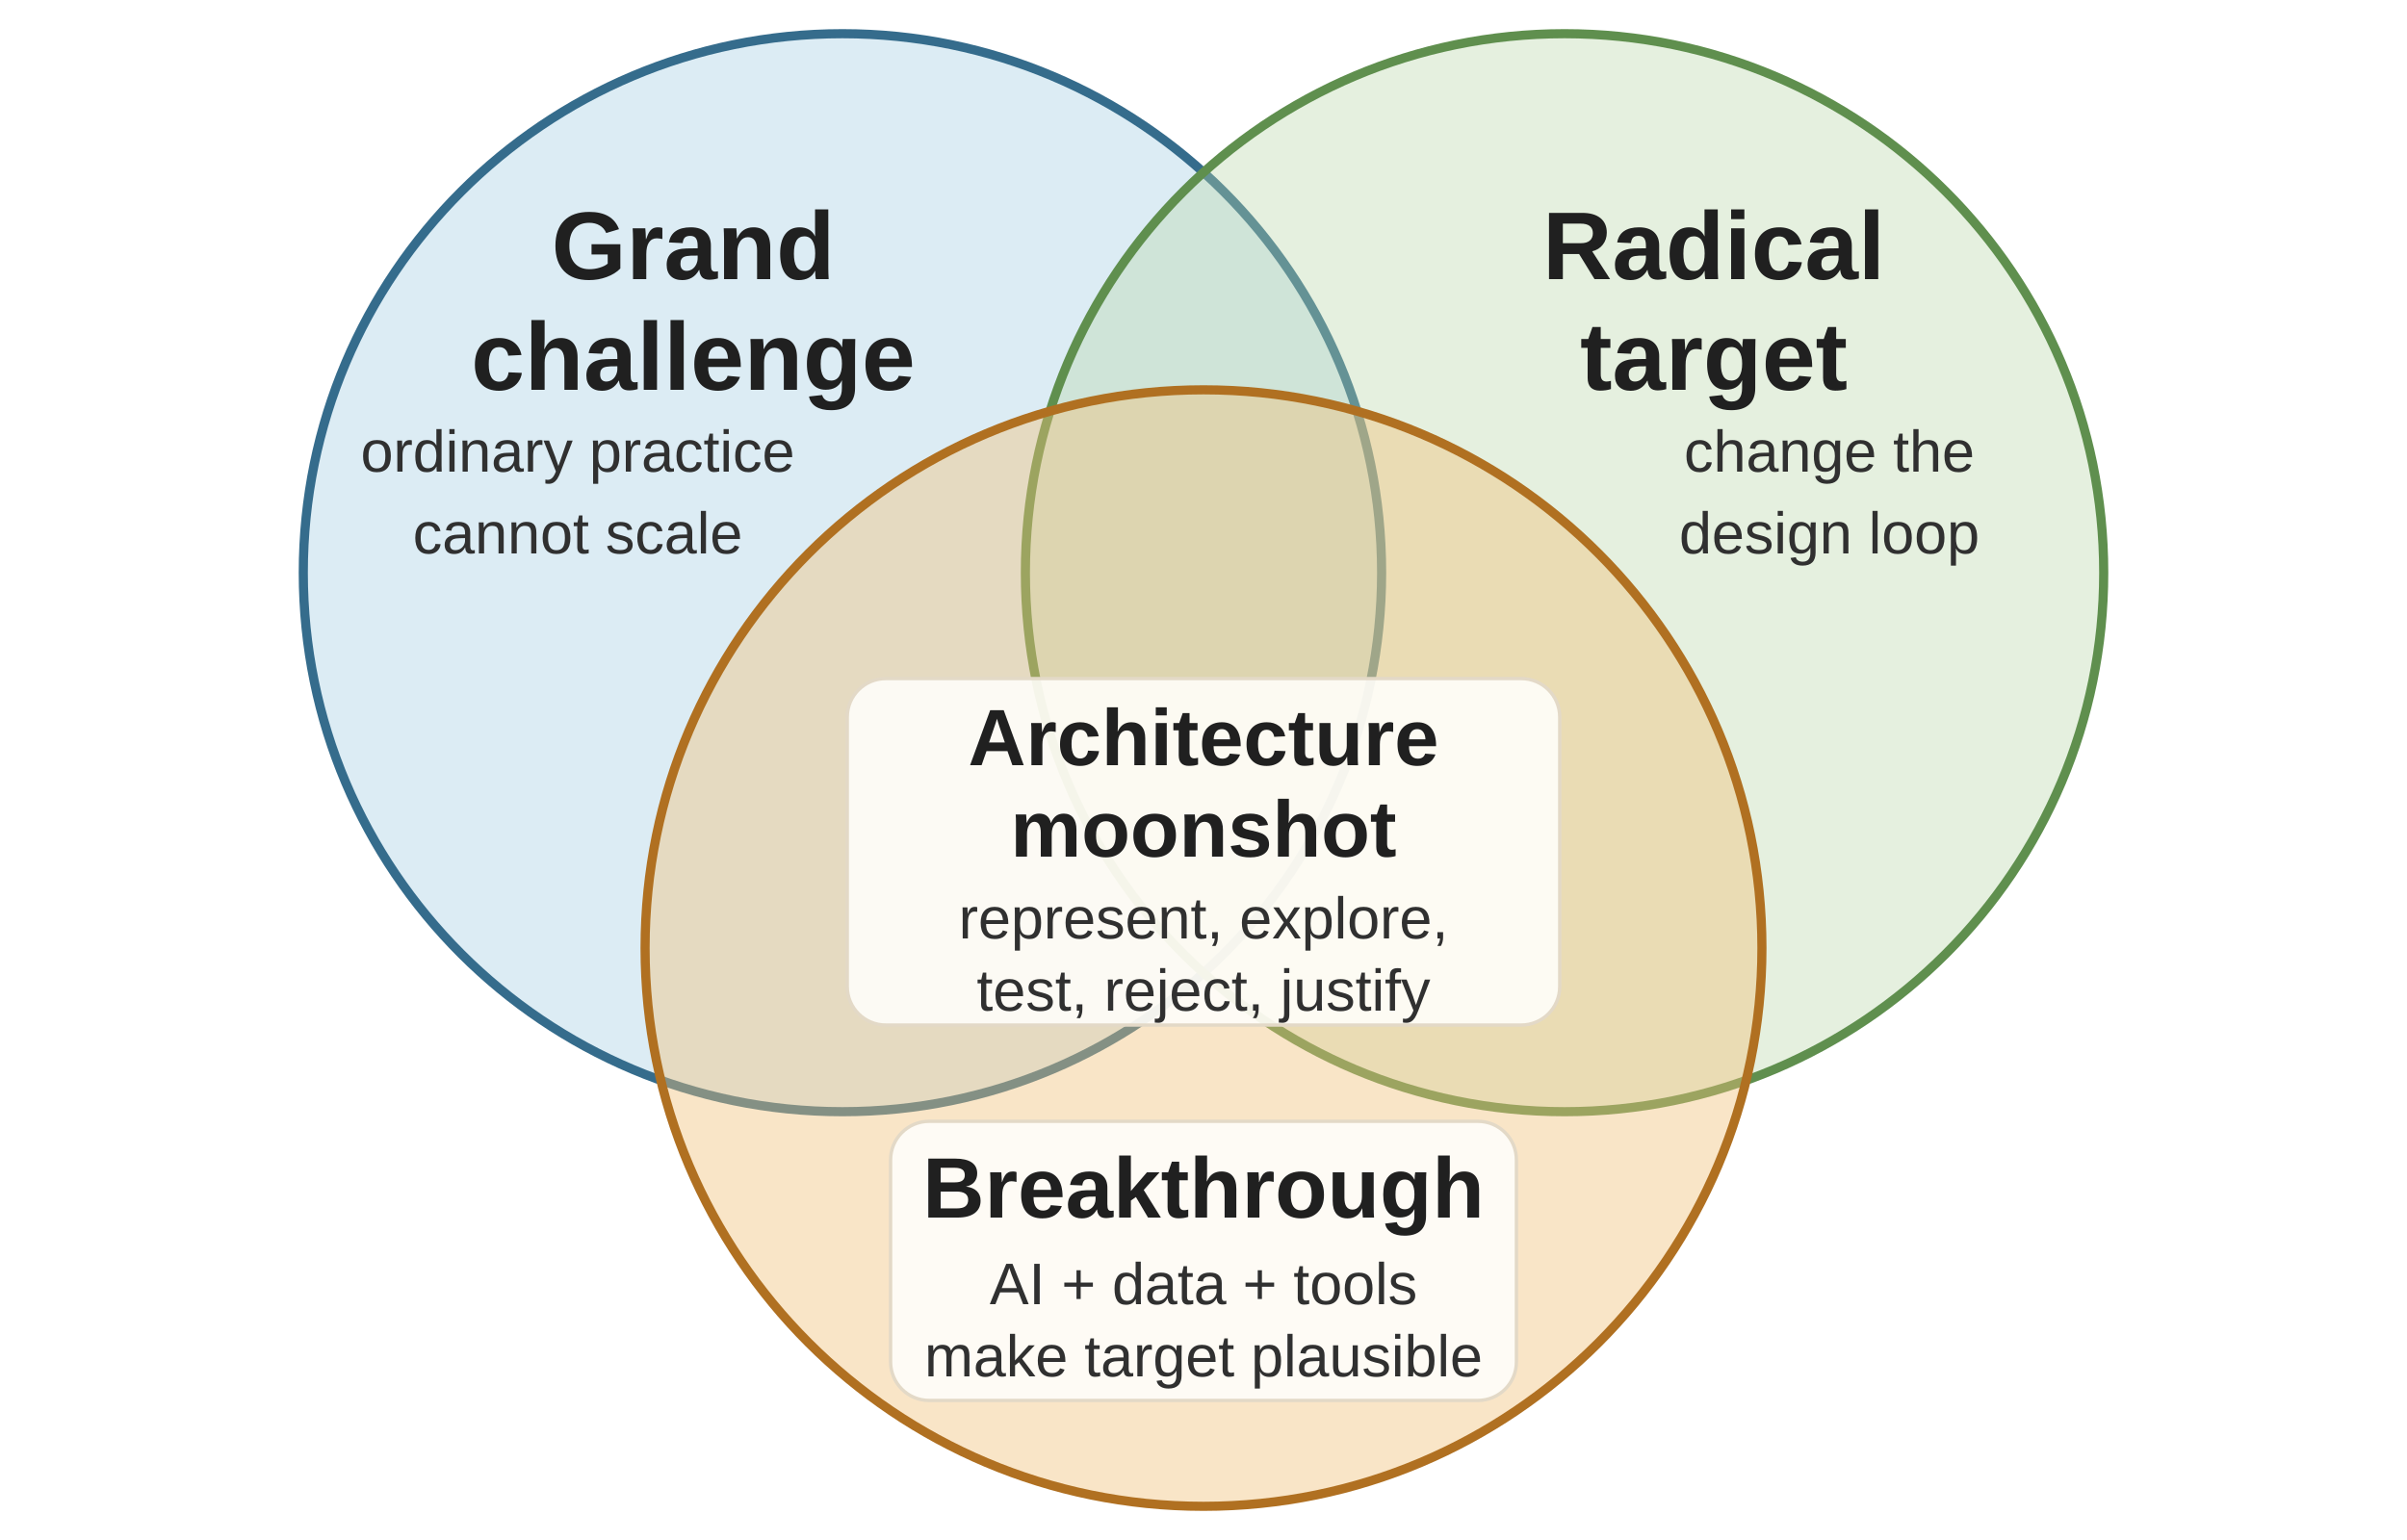
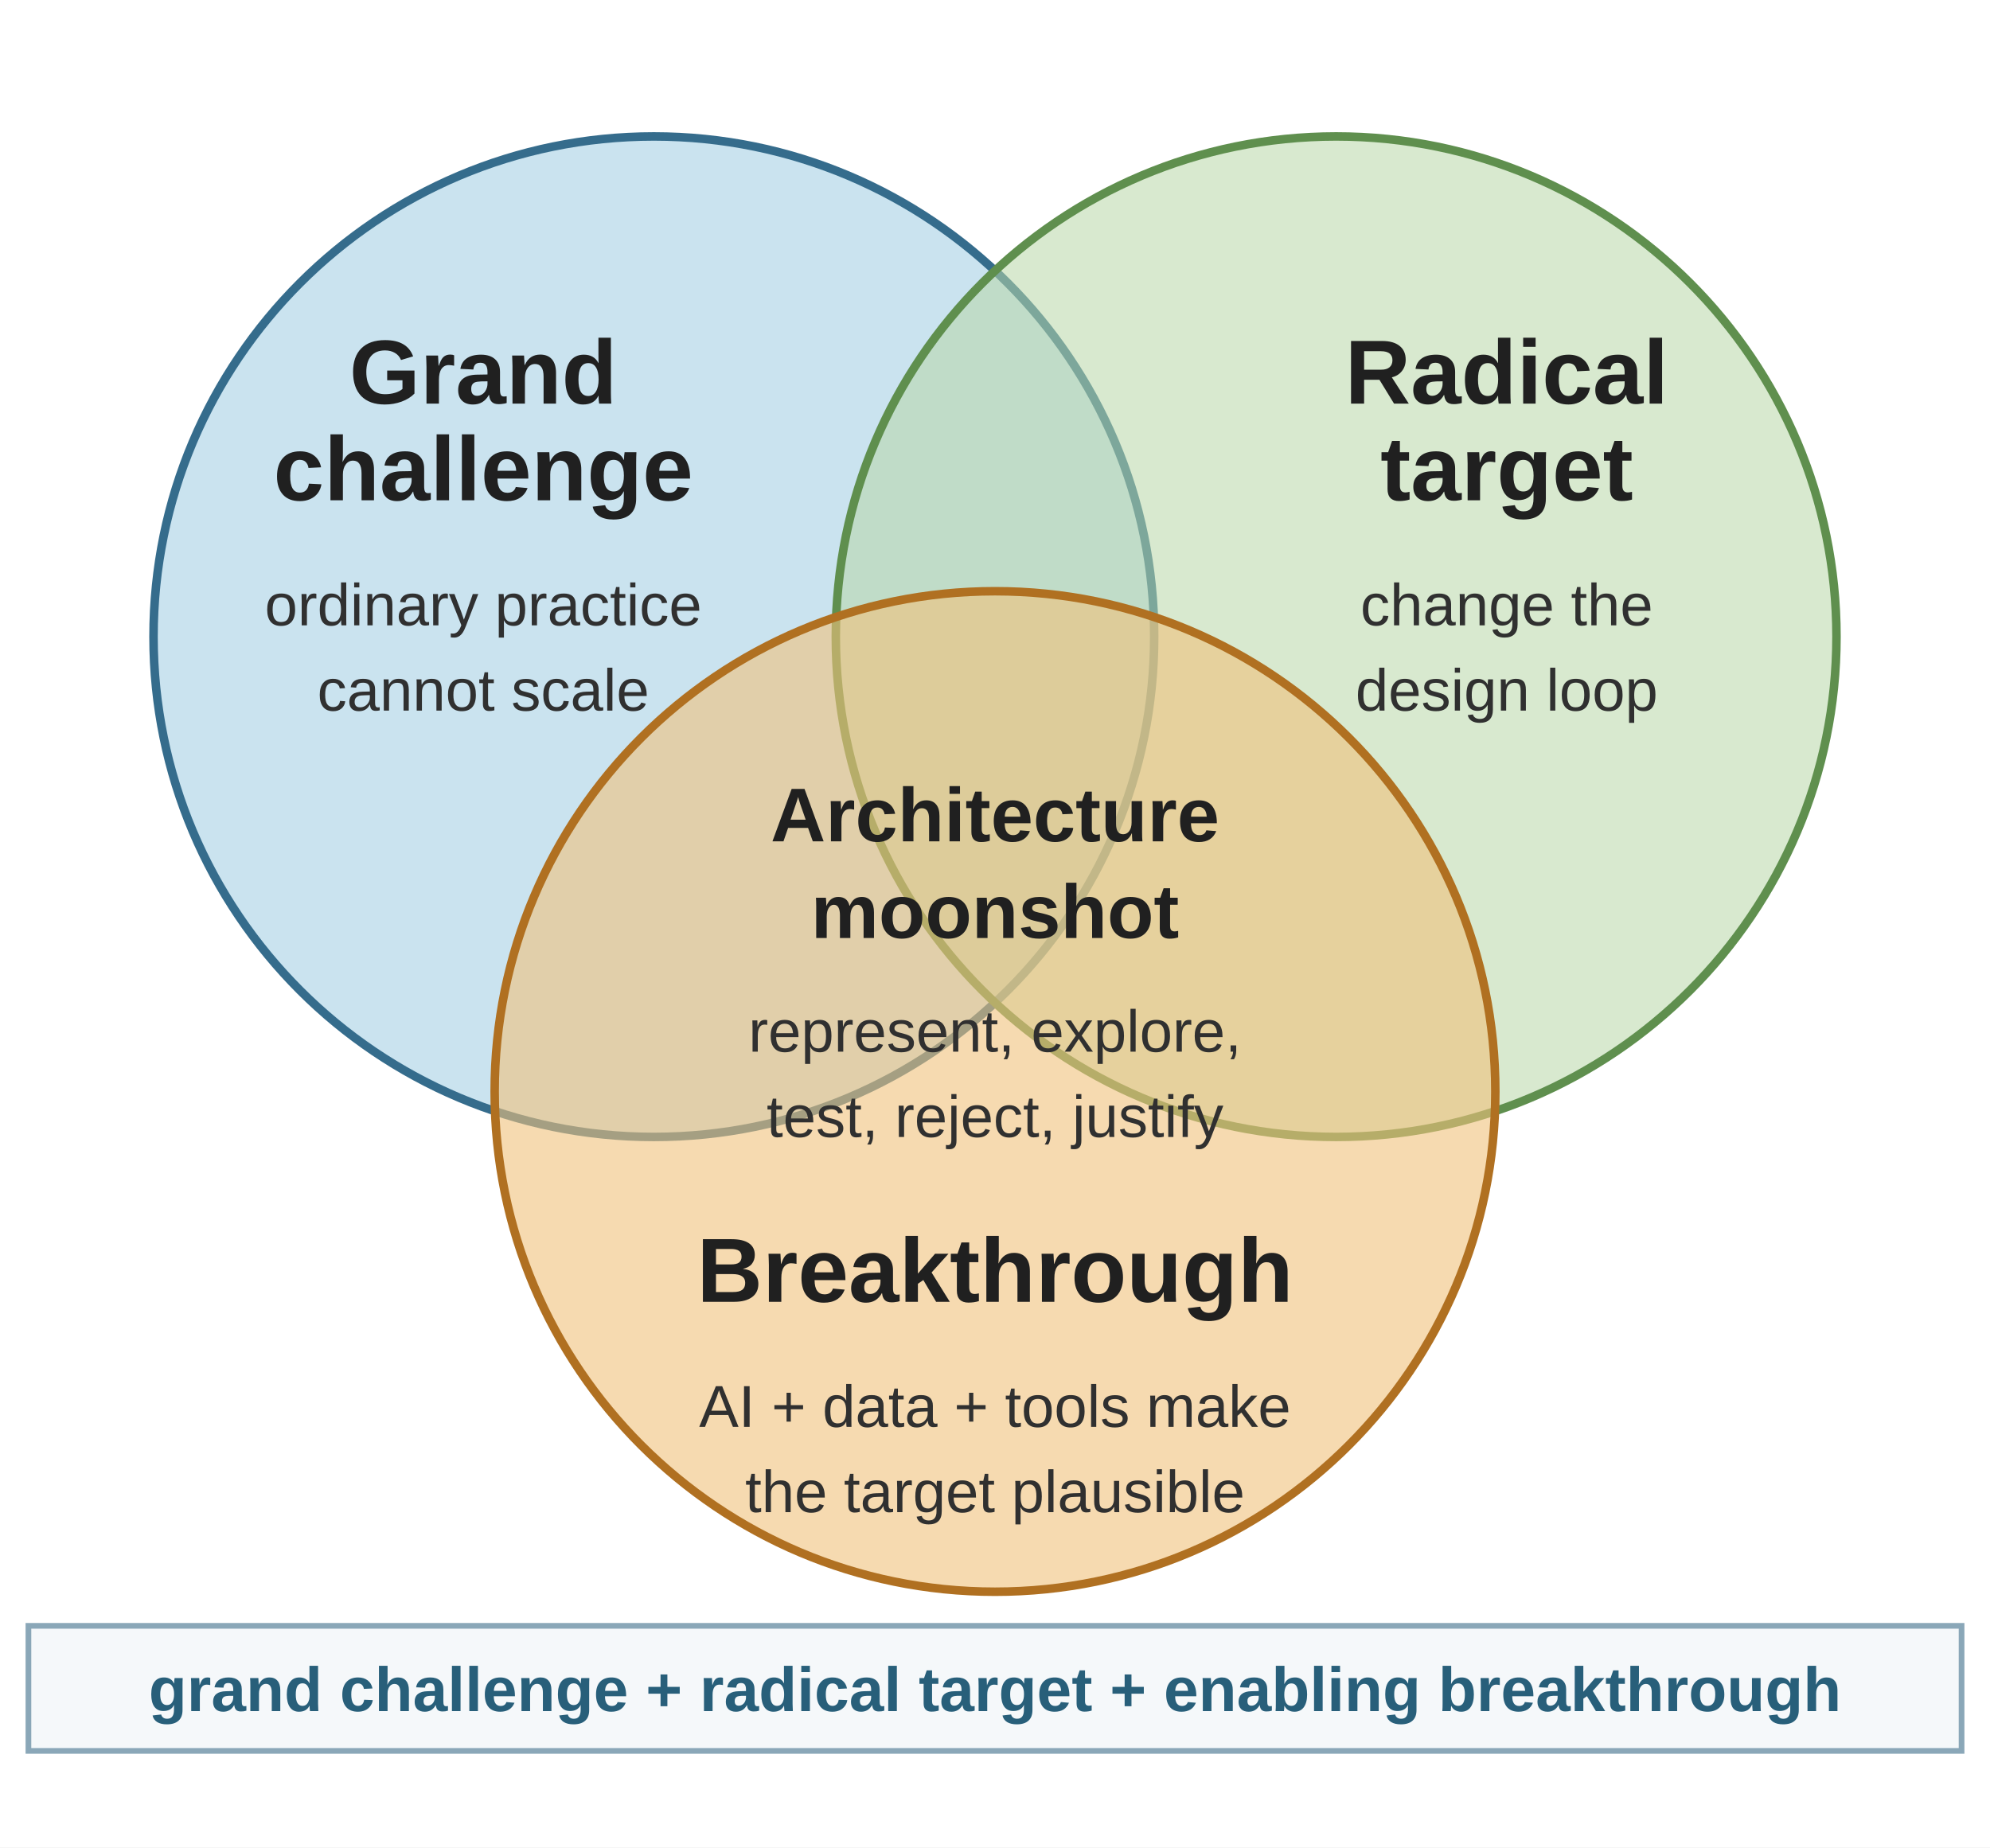
- <svg xmlns="http://www.w3.org/2000/svg" viewBox="130 55 500 320" role="img">
+ <svg xmlns="http://www.w3.org/2000/svg" viewBox="185 20 350 325" role="img">
  <defs>
    <style>
      .font { font-family: Arial, Helvetica, sans-serif; }
-       .label { font-size: 20px; font-weight: 600; fill: #202020; }
-       .small { font-size: 12.2px; fill: #303030; }
-       .center { font-size: 16.6px; font-weight: 600; fill: #202020; }
-       .bottom-label { font-size: 17.8px; font-weight: 600; fill: #202020; }
-       .note { font-size: 15.9px; font-weight: 700; fill: #356C8C; }
-       .box { fill: #F5FAFD; stroke: #356C8C; stroke-width: 1.2; }
-       .plate { fill: #FFFEFA; fill-opacity: 0.9; stroke: #E3D9C7; stroke-width: 0.7; }
+       .label { font-size: 16px; font-weight: 700; fill: #202020; }
+       .small { font-size: 10.4px; fill: #303030; }
+       .center { font-size: 13.4px; font-weight: 700; fill: #202020; }
+       .note { font-size: 11px; font-weight: 700; fill: #285F7A; }
    </style>
  </defs>
-   <rect x="130" y="55" width="500" height="320" fill="#ffffff" />
+   <rect x="185" y="20" width="350" height="325" fill="#ffffff" />
+   <circle cx="300" cy="132" r="88" fill="#9ECBE1" fill-opacity="0.55" stroke="#356C8C" stroke-width="1.5" />
+   <circle cx="420" cy="132" r="88" fill="#B8D7A8" fill-opacity="0.55" stroke="#5F8F4E" stroke-width="1.5" />
+   <circle cx="360" cy="212" r="88" fill="#F0C27B" fill-opacity="0.60" stroke="#B07021" stroke-width="1.5" />
  <g class="font">
-     <circle cx="305" cy="174" r="112" fill="#9ECBE1" fill-opacity="0.36" stroke="#356C8C" stroke-width="1.9" />
-     <circle cx="455" cy="174" r="112" fill="#B8D7A8" fill-opacity="0.36" stroke="#5F8F4E" stroke-width="1.9" />
-     <circle cx="380" cy="252" r="116" fill="#F0C27B" fill-opacity="0.42" stroke="#B07021" stroke-width="1.9" />
-     <text class="label" x="274" y="113" text-anchor="middle">Grand</text>
-     <text class="label" x="274" y="136" text-anchor="middle">challenge</text>
-     <text class="small" x="250" y="153" text-anchor="middle">ordinary practice</text>
-     <text class="small" x="250" y="170" text-anchor="middle">cannot scale</text>
-     <text class="label" x="486" y="113" text-anchor="middle">Radical</text>
-     <text class="label" x="486" y="136" text-anchor="middle">target</text>
-     <text class="small" x="510" y="153" text-anchor="middle">change the</text>
-     <text class="small" x="510" y="170" text-anchor="middle">design loop</text>
-     <rect class="plate" x="315" y="288" width="130" height="58" rx="8" />
-     <text class="bottom-label" x="380" y="308" text-anchor="middle">Breakthrough</text>
-     <text class="small" x="380" y="326" text-anchor="middle">AI + data + tools</text>
-     <text class="small" x="380" y="341" text-anchor="middle">make target plausible</text>
-     <rect class="plate" x="306" y="196" width="148" height="72" rx="8" />
-     <text class="center" x="380" y="214" text-anchor="middle">Architecture</text>
-     <text class="center" x="380" y="233" text-anchor="middle">moonshot</text>
-     <text class="small" x="380" y="250" text-anchor="middle">represent, explore,</text>
-     <text class="small" x="380" y="265" text-anchor="middle">test, reject, justify</text>
+     <text class="label" x="270" y="91" text-anchor="middle">Grand</text>
+     <text class="label" x="270" y="108" text-anchor="middle">challenge</text>
+     <text class="small" x="270" y="130" text-anchor="middle">ordinary practice</text>
+     <text class="small" x="270" y="145" text-anchor="middle">cannot scale</text>
+     <text class="label" x="450" y="91" text-anchor="middle">Radical</text>
+     <text class="label" x="450" y="108" text-anchor="middle">target</text>
+     <text class="small" x="450" y="130" text-anchor="middle">change the</text>
+     <text class="small" x="450" y="145" text-anchor="middle">design loop</text>
+     <text class="label" x="360" y="249" text-anchor="middle">Breakthrough</text>
+     <text class="small" x="360" y="271" text-anchor="middle">AI + data + tools make</text>
+     <text class="small" x="360" y="286" text-anchor="middle">the target plausible</text>
+     <text class="center" x="360" y="168" text-anchor="middle">Architecture</text>
+     <text class="center" x="360" y="185" text-anchor="middle">moonshot</text>
+     <text class="small" x="360" y="205" text-anchor="middle">represent, explore,</text>
+     <text class="small" x="360" y="220" text-anchor="middle">test, reject, justify</text>
  </g>
+   <rect x="190" y="306" width="340" height="22" fill="#F5F8FA" stroke="#8AA7B8" stroke-width="1" />
+   <text class="font note" x="360" y="321" text-anchor="middle">grand challenge + radical target + enabling breakthrough</text>
</svg>
